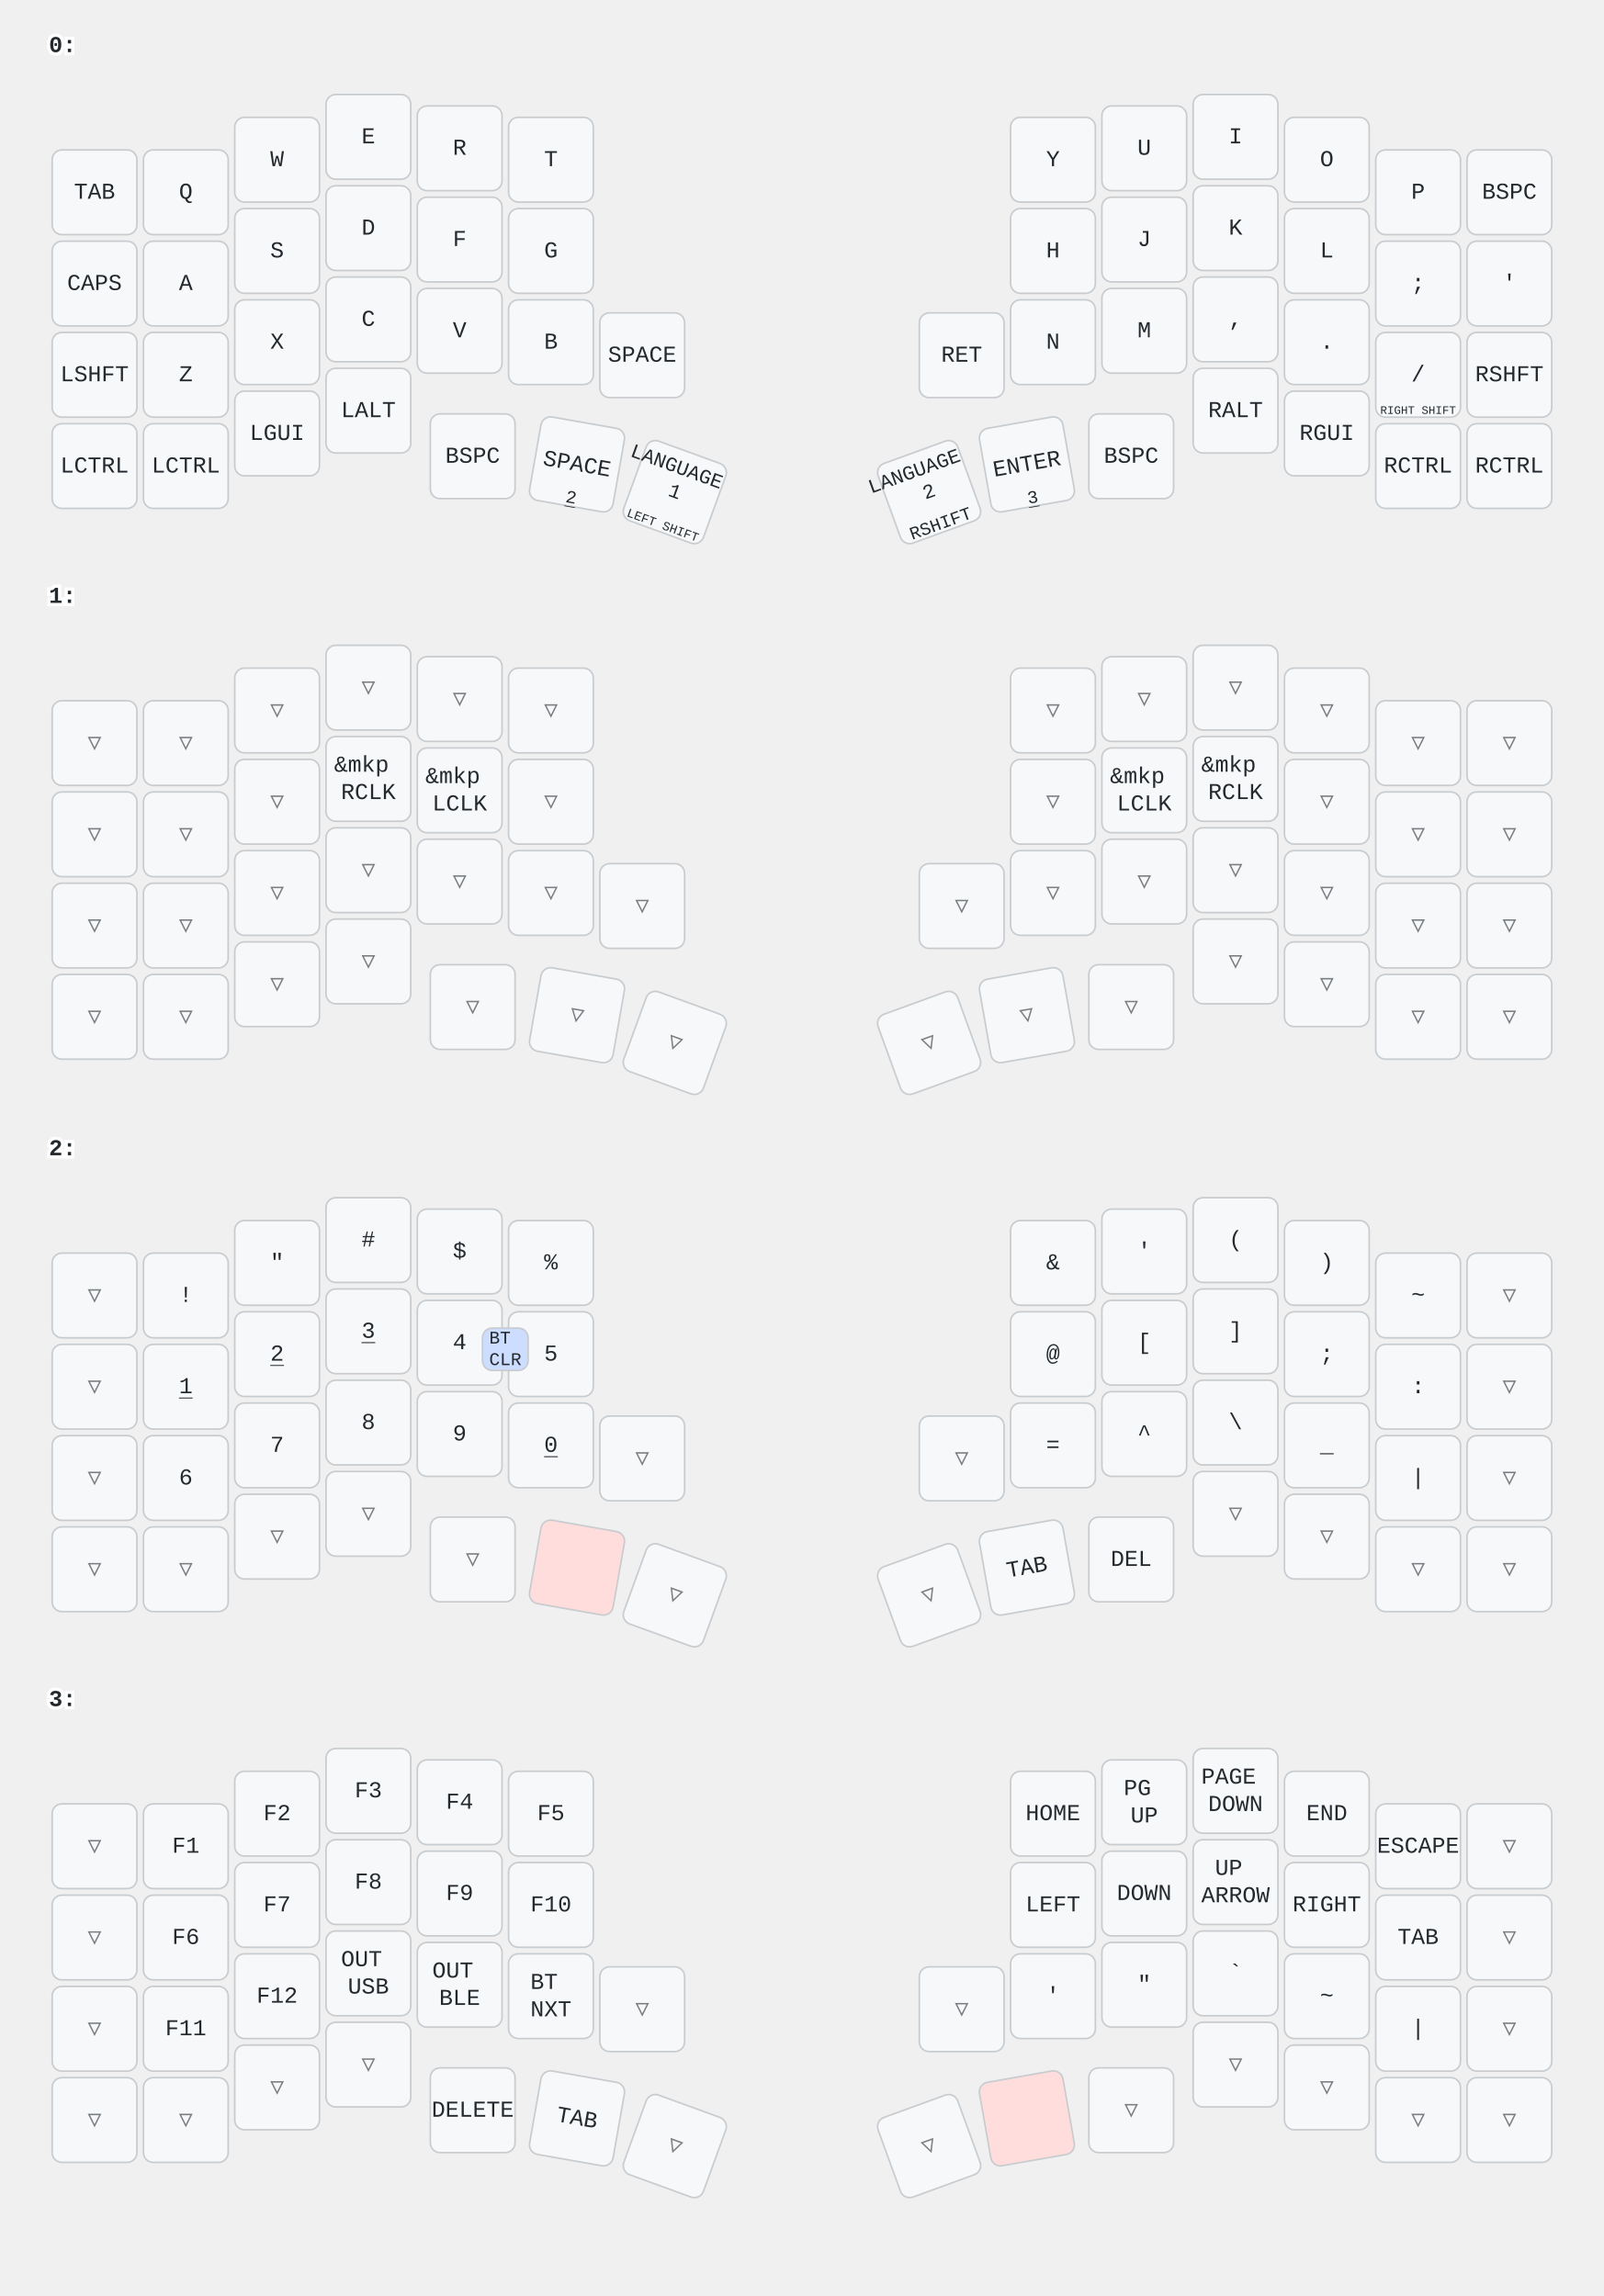
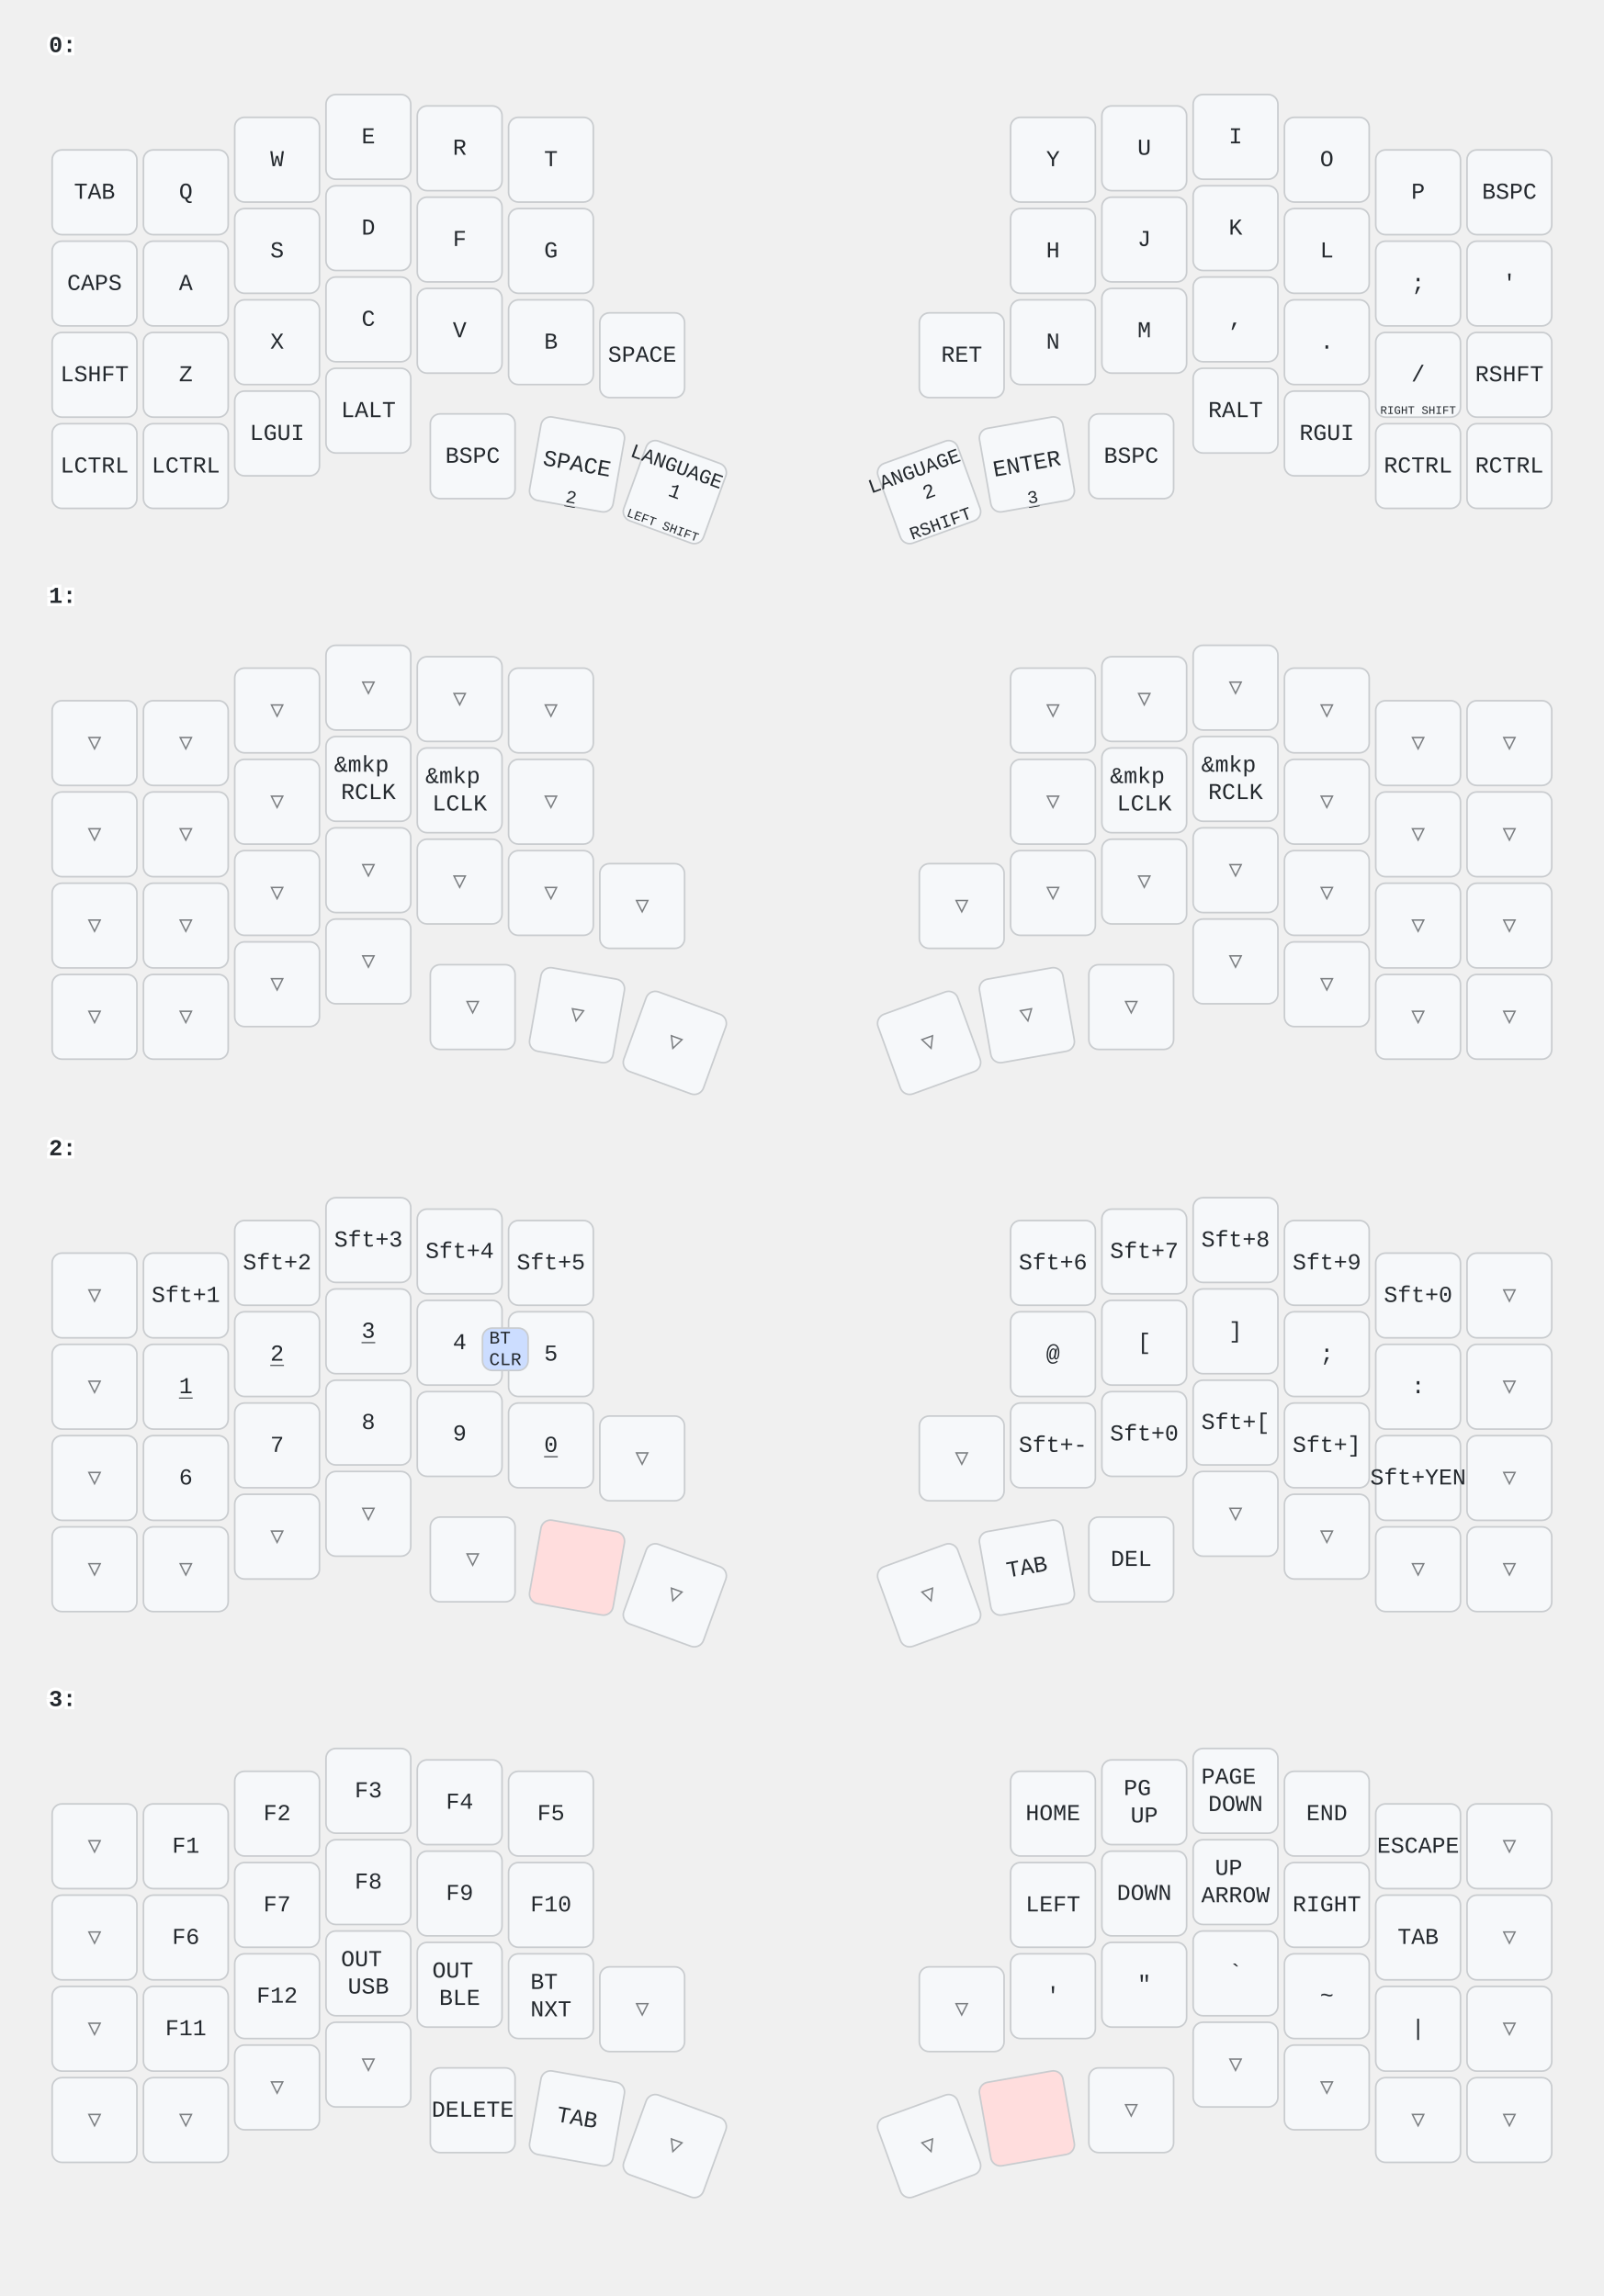
<svg xmlns="http://www.w3.org/2000/svg" width="984" height="1409" viewBox="0 0 984 1409" class="keymap">
  <style>/* inherit to force styles through use tags */
svg path {
    fill: inherit;
}

/* font and background color specifications */
svg.keymap {
    font-family: SFMono-Regular,Consolas,Liberation Mono,Menlo,monospace;
    font-size: 14px;
    font-kerning: normal;
    text-rendering: optimizeLegibility;
    fill: #24292e;
}

/* default key styling */
rect.key {
    fill: #f6f8fa;
}

rect.key, rect.combo {
    stroke: #c9cccf;
    stroke-width: 1;
}

/* default key side styling, only used is draw_key_sides is set */
rect.side {
    filter: brightness(90%);
}

/* color accent for combo boxes */
rect.combo, rect.combo-separate {
    fill: #cdf;
}

/* color accent for held keys */
rect.held, rect.combo.held {
    fill: #fdd;
}

/* color accent for ghost (optional) keys */
rect.ghost, rect.combo.ghost {
    stroke-dasharray: 4, 4;
    stroke-width: 2;
}

text {
    text-anchor: middle;
    dominant-baseline: middle;
}

/* styling for layer labels */
text.label {
    font-weight: bold;
    text-anchor: start;
    stroke: white;
    stroke-width: 4;
    paint-order: stroke;
}

/* styling for optional footer */
text.footer {
    text-anchor: end;
    dominant-baseline: auto;
    stroke: white;
    stroke-width: 4;
    paint-order: stroke;
}

/* styling for combo tap, and key non-tap label text */
text.combo, text.hold, text.shifted, text.left, text.right {
    font-size: 11px;
}

text.hold {
    text-anchor: middle;
    dominant-baseline: auto;
}

text.shifted {
    text-anchor: middle;
    dominant-baseline: hanging;
}

text.left {
    text-anchor: start;
}

text.right {
    text-anchor: end;
}

text.layer-activator {
    text-decoration: underline;
}

/* styling for hold/shifted label text in combo box */
text.combo.hold, text.combo.shifted, text.combo.left, text.combo.right {
    font-size: 8px;
}

/* lighter symbol for transparent keys */
text.trans {
    fill: #7b7e81;
}

/* styling for combo dendrons */
path.combo {
    stroke-width: 1;
    stroke: gray;
    fill: none;
}

/* Start Tabler Icons Cleanup */
/* cannot use height/width with glyphs */
.icon-tabler &gt; path {
    fill: inherit;
    stroke: inherit;
    stroke-width: 2;
}
/* hide tabler's default box */
.icon-tabler &gt; path[stroke="none"][fill="none"] {
    visibility: hidden;
}
/* End Tabler Icons Cleanup */
</style>
  <g transform="translate(30, 0)" class="layer-0">
    <text x="0" y="28" class="label" id="x_x">0:</text>
    <g transform="translate(0, 56)">
      <g transform="translate(28, 62)" class="key keypos-0">
        <rect rx="6" ry="6" x="-26" y="-26" width="52" height="52" class="key" />
        <text x="0" y="0" class="key tap">TAB</text>
      </g>
      <g transform="translate(84, 62)" class="key keypos-1">
        <rect rx="6" ry="6" x="-26" y="-26" width="52" height="52" class="key" />
        <text x="0" y="0" class="key tap">Q</text>
      </g>
      <g transform="translate(140, 42)" class="key keypos-2">
        <rect rx="6" ry="6" x="-26" y="-26" width="52" height="52" class="key" />
        <text x="0" y="0" class="key tap">W</text>
      </g>
      <g transform="translate(196, 28)" class="key keypos-3">
        <rect rx="6" ry="6" x="-26" y="-26" width="52" height="52" class="key" />
        <text x="0" y="0" class="key tap">E</text>
      </g>
      <g transform="translate(252, 35)" class="key keypos-4">
        <rect rx="6" ry="6" x="-26" y="-26" width="52" height="52" class="key" />
        <text x="0" y="0" class="key tap">R</text>
      </g>
      <g transform="translate(308, 42)" class="key keypos-5">
        <rect rx="6" ry="6" x="-26" y="-26" width="52" height="52" class="key" />
        <text x="0" y="0" class="key tap">T</text>
      </g>
      <g transform="translate(616, 42)" class="key keypos-6">
        <rect rx="6" ry="6" x="-26" y="-26" width="52" height="52" class="key" />
        <text x="0" y="0" class="key tap">Y</text>
      </g>
      <g transform="translate(672, 35)" class="key keypos-7">
        <rect rx="6" ry="6" x="-26" y="-26" width="52" height="52" class="key" />
        <text x="0" y="0" class="key tap">U</text>
      </g>
      <g transform="translate(728, 28)" class="key keypos-8">
        <rect rx="6" ry="6" x="-26" y="-26" width="52" height="52" class="key" />
        <text x="0" y="0" class="key tap">I</text>
      </g>
      <g transform="translate(784, 42)" class="key keypos-9">
        <rect rx="6" ry="6" x="-26" y="-26" width="52" height="52" class="key" />
        <text x="0" y="0" class="key tap">O</text>
      </g>
      <g transform="translate(840, 62)" class="key keypos-10">
        <rect rx="6" ry="6" x="-26" y="-26" width="52" height="52" class="key" />
        <text x="0" y="0" class="key tap">P</text>
      </g>
      <g transform="translate(896, 62)" class="key keypos-11">
        <rect rx="6" ry="6" x="-26" y="-26" width="52" height="52" class="key" />
        <text x="0" y="0" class="key tap">BSPC</text>
      </g>
      <g transform="translate(28, 118)" class="key keypos-12">
        <rect rx="6" ry="6" x="-26" y="-26" width="52" height="52" class="key" />
        <text x="0" y="0" class="key tap">CAPS</text>
      </g>
      <g transform="translate(84, 118)" class="key keypos-13">
        <rect rx="6" ry="6" x="-26" y="-26" width="52" height="52" class="key" />
        <text x="0" y="0" class="key tap">A</text>
      </g>
      <g transform="translate(140, 98)" class="key keypos-14">
        <rect rx="6" ry="6" x="-26" y="-26" width="52" height="52" class="key" />
        <text x="0" y="0" class="key tap">S</text>
      </g>
      <g transform="translate(196, 84)" class="key keypos-15">
        <rect rx="6" ry="6" x="-26" y="-26" width="52" height="52" class="key" />
        <text x="0" y="0" class="key tap">D</text>
      </g>
      <g transform="translate(252, 91)" class="key keypos-16">
        <rect rx="6" ry="6" x="-26" y="-26" width="52" height="52" class="key" />
        <text x="0" y="0" class="key tap">F</text>
      </g>
      <g transform="translate(308, 98)" class="key keypos-17">
        <rect rx="6" ry="6" x="-26" y="-26" width="52" height="52" class="key" />
        <text x="0" y="0" class="key tap">G</text>
      </g>
      <g transform="translate(616, 98)" class="key keypos-18">
        <rect rx="6" ry="6" x="-26" y="-26" width="52" height="52" class="key" />
        <text x="0" y="0" class="key tap">H</text>
      </g>
      <g transform="translate(672, 91)" class="key keypos-19">
        <rect rx="6" ry="6" x="-26" y="-26" width="52" height="52" class="key" />
        <text x="0" y="0" class="key tap">J</text>
      </g>
      <g transform="translate(728, 84)" class="key keypos-20">
        <rect rx="6" ry="6" x="-26" y="-26" width="52" height="52" class="key" />
        <text x="0" y="0" class="key tap">K</text>
      </g>
      <g transform="translate(784, 98)" class="key keypos-21">
        <rect rx="6" ry="6" x="-26" y="-26" width="52" height="52" class="key" />
        <text x="0" y="0" class="key tap">L</text>
      </g>
      <g transform="translate(840, 118)" class="key keypos-22">
        <rect rx="6" ry="6" x="-26" y="-26" width="52" height="52" class="key" />
        <text x="0" y="0" class="key tap">;</text>
      </g>
      <g transform="translate(896, 118)" class="key keypos-23">
        <rect rx="6" ry="6" x="-26" y="-26" width="52" height="52" class="key" />
        <text x="0" y="0" class="key tap">'</text>
      </g>
      <g transform="translate(28, 174)" class="key keypos-24">
        <rect rx="6" ry="6" x="-26" y="-26" width="52" height="52" class="key" />
        <text x="0" y="0" class="key tap">LSHFT</text>
      </g>
      <g transform="translate(84, 174)" class="key keypos-25">
        <rect rx="6" ry="6" x="-26" y="-26" width="52" height="52" class="key" />
        <text x="0" y="0" class="key tap">Z</text>
      </g>
      <g transform="translate(140, 154)" class="key keypos-26">
        <rect rx="6" ry="6" x="-26" y="-26" width="52" height="52" class="key" />
        <text x="0" y="0" class="key tap">X</text>
      </g>
      <g transform="translate(196, 140)" class="key keypos-27">
        <rect rx="6" ry="6" x="-26" y="-26" width="52" height="52" class="key" />
        <text x="0" y="0" class="key tap">C</text>
      </g>
      <g transform="translate(252, 147)" class="key keypos-28">
        <rect rx="6" ry="6" x="-26" y="-26" width="52" height="52" class="key" />
        <text x="0" y="0" class="key tap">V</text>
      </g>
      <g transform="translate(308, 154)" class="key keypos-29">
        <rect rx="6" ry="6" x="-26" y="-26" width="52" height="52" class="key" />
        <text x="0" y="0" class="key tap">B</text>
      </g>
      <g transform="translate(364, 162)" class="key keypos-30">
        <rect rx="6" ry="6" x="-26" y="-26" width="52" height="52" class="key" />
        <text x="0" y="0" class="key tap">SPACE</text>
      </g>
      <g transform="translate(560, 162)" class="key keypos-31">
        <rect rx="6" ry="6" x="-26" y="-26" width="52" height="52" class="key" />
        <text x="0" y="0" class="key tap">RET</text>
      </g>
      <g transform="translate(616, 154)" class="key keypos-32">
        <rect rx="6" ry="6" x="-26" y="-26" width="52" height="52" class="key" />
        <text x="0" y="0" class="key tap">N</text>
      </g>
      <g transform="translate(672, 147)" class="key keypos-33">
        <rect rx="6" ry="6" x="-26" y="-26" width="52" height="52" class="key" />
        <text x="0" y="0" class="key tap">M</text>
      </g>
      <g transform="translate(728, 140)" class="key keypos-34">
        <rect rx="6" ry="6" x="-26" y="-26" width="52" height="52" class="key" />
        <text x="0" y="0" class="key tap">,</text>
      </g>
      <g transform="translate(784, 154)" class="key keypos-35">
        <rect rx="6" ry="6" x="-26" y="-26" width="52" height="52" class="key" />
        <text x="0" y="0" class="key tap">.</text>
      </g>
      <g transform="translate(840, 174)" class="key keypos-36">
        <rect rx="6" ry="6" x="-26" y="-26" width="52" height="52" class="key" />
        <text x="0" y="0" class="key tap">/</text>
        <text x="0" y="24" class="key hold">
          <tspan style="font-size: 64%">RIGHT SHIFT</tspan>
        </text>
      </g>
      <g transform="translate(896, 174)" class="key keypos-37">
        <rect rx="6" ry="6" x="-26" y="-26" width="52" height="52" class="key" />
        <text x="0" y="0" class="key tap">RSHFT</text>
      </g>
      <g transform="translate(28, 230)" class="key keypos-38">
        <rect rx="6" ry="6" x="-26" y="-26" width="52" height="52" class="key" />
        <text x="0" y="0" class="key tap">LCTRL</text>
      </g>
      <g transform="translate(84, 230)" class="key keypos-39">
        <rect rx="6" ry="6" x="-26" y="-26" width="52" height="52" class="key" />
        <text x="0" y="0" class="key tap">LCTRL</text>
      </g>
      <g transform="translate(140, 210)" class="key keypos-40">
        <rect rx="6" ry="6" x="-26" y="-26" width="52" height="52" class="key" />
        <text x="0" y="0" class="key tap">LGUI</text>
      </g>
      <g transform="translate(196, 196)" class="key keypos-41">
        <rect rx="6" ry="6" x="-26" y="-26" width="52" height="52" class="key" />
        <text x="0" y="0" class="key tap">LALT</text>
      </g>
      <g transform="translate(260, 224)" class="key keypos-42">
        <rect rx="6" ry="6" x="-26" y="-26" width="52" height="52" class="key" />
        <text x="0" y="0" class="key tap">BSPC</text>
      </g>
      <g transform="translate(324, 229) rotate(10.0)" class="key keypos-43">
        <rect rx="6" ry="6" x="-26" y="-26" width="52" height="52" class="key" />
        <text x="0" y="0" class="key tap">SPACE</text>
        <a href="#x_x">
          <text x="0" y="24" class="key hold layer-activator">2</text>
        </a>
      </g>
      <g transform="translate(384, 246) rotate(20.0)" class="key keypos-44">
        <rect rx="6" ry="6" x="-26" y="-26" width="52" height="52" class="key" />
        <text x="0" y="0" class="key tap">
          <tspan x="0" dy="-1.2em" style="font-size: 88%">LANGUAGE</tspan>
          <tspan x="0" dy="1.2em" style="font-size: 88%">1</tspan>
        </text>
        <text x="0" y="24" class="key hold">
          <tspan style="font-size: 70%">LEFT SHIFT</tspan>
        </text>
      </g>
      <g transform="translate(540, 246) rotate(-20.0)" class="key keypos-45">
        <rect rx="6" ry="6" x="-26" y="-26" width="52" height="52" class="key" />
        <text x="0" y="0" class="key tap">
          <tspan x="0" dy="-1.2em" style="font-size: 88%">LANGUAGE</tspan>
          <tspan x="0" dy="1.2em" style="font-size: 88%">2</tspan>
        </text>
        <text x="0" y="24" class="key hold">RSHIFT</text>
      </g>
      <g transform="translate(600, 229) rotate(-10.0)" class="key keypos-46">
        <rect rx="6" ry="6" x="-26" y="-26" width="52" height="52" class="key" />
        <text x="0" y="0" class="key tap">ENTER</text>
        <a href="#x_x">
          <text x="0" y="24" class="key hold layer-activator">3</text>
        </a>
      </g>
      <g transform="translate(664, 224)" class="key keypos-47">
        <rect rx="6" ry="6" x="-26" y="-26" width="52" height="52" class="key" />
        <text x="0" y="0" class="key tap">BSPC</text>
      </g>
      <g transform="translate(728, 196)" class="key keypos-48">
        <rect rx="6" ry="6" x="-26" y="-26" width="52" height="52" class="key" />
        <text x="0" y="0" class="key tap">RALT</text>
      </g>
      <g transform="translate(784, 210)" class="key keypos-49">
        <rect rx="6" ry="6" x="-26" y="-26" width="52" height="52" class="key" />
        <text x="0" y="0" class="key tap">RGUI</text>
      </g>
      <g transform="translate(840, 230)" class="key keypos-50">
        <rect rx="6" ry="6" x="-26" y="-26" width="52" height="52" class="key" />
        <text x="0" y="0" class="key tap">RCTRL</text>
      </g>
      <g transform="translate(896, 230)" class="key keypos-51">
        <rect rx="6" ry="6" x="-26" y="-26" width="52" height="52" class="key" />
        <text x="0" y="0" class="key tap">RCTRL</text>
      </g>
    </g>
  </g>
  <g transform="translate(30, 338)" class="layer-1">
    <text x="0" y="28" class="label" id="x_x">1:</text>
    <g transform="translate(0, 56)">
      <g transform="translate(28, 62)" class="key trans keypos-0">
        <rect rx="6" ry="6" x="-26" y="-26" width="52" height="52" class="key trans" />
        <text x="0" y="0" class="key trans tap">▽</text>
      </g>
      <g transform="translate(84, 62)" class="key trans keypos-1">
        <rect rx="6" ry="6" x="-26" y="-26" width="52" height="52" class="key trans" />
        <text x="0" y="0" class="key trans tap">▽</text>
      </g>
      <g transform="translate(140, 42)" class="key trans keypos-2">
        <rect rx="6" ry="6" x="-26" y="-26" width="52" height="52" class="key trans" />
        <text x="0" y="0" class="key trans tap">▽</text>
      </g>
      <g transform="translate(196, 28)" class="key trans keypos-3">
        <rect rx="6" ry="6" x="-26" y="-26" width="52" height="52" class="key trans" />
        <text x="0" y="0" class="key trans tap">▽</text>
      </g>
      <g transform="translate(252, 35)" class="key trans keypos-4">
        <rect rx="6" ry="6" x="-26" y="-26" width="52" height="52" class="key trans" />
        <text x="0" y="0" class="key trans tap">▽</text>
      </g>
      <g transform="translate(308, 42)" class="key trans keypos-5">
        <rect rx="6" ry="6" x="-26" y="-26" width="52" height="52" class="key trans" />
        <text x="0" y="0" class="key trans tap">▽</text>
      </g>
      <g transform="translate(616, 42)" class="key trans keypos-6">
        <rect rx="6" ry="6" x="-26" y="-26" width="52" height="52" class="key trans" />
        <text x="0" y="0" class="key trans tap">▽</text>
      </g>
      <g transform="translate(672, 35)" class="key trans keypos-7">
        <rect rx="6" ry="6" x="-26" y="-26" width="52" height="52" class="key trans" />
        <text x="0" y="0" class="key trans tap">▽</text>
      </g>
      <g transform="translate(728, 28)" class="key trans keypos-8">
        <rect rx="6" ry="6" x="-26" y="-26" width="52" height="52" class="key trans" />
        <text x="0" y="0" class="key trans tap">▽</text>
      </g>
      <g transform="translate(784, 42)" class="key trans keypos-9">
        <rect rx="6" ry="6" x="-26" y="-26" width="52" height="52" class="key trans" />
        <text x="0" y="0" class="key trans tap">▽</text>
      </g>
      <g transform="translate(840, 62)" class="key trans keypos-10">
        <rect rx="6" ry="6" x="-26" y="-26" width="52" height="52" class="key trans" />
        <text x="0" y="0" class="key trans tap">▽</text>
      </g>
      <g transform="translate(896, 62)" class="key trans keypos-11">
        <rect rx="6" ry="6" x="-26" y="-26" width="52" height="52" class="key trans" />
        <text x="0" y="0" class="key trans tap">▽</text>
      </g>
      <g transform="translate(28, 118)" class="key trans keypos-12">
        <rect rx="6" ry="6" x="-26" y="-26" width="52" height="52" class="key trans" />
        <text x="0" y="0" class="key trans tap">▽</text>
      </g>
      <g transform="translate(84, 118)" class="key trans keypos-13">
        <rect rx="6" ry="6" x="-26" y="-26" width="52" height="52" class="key trans" />
        <text x="0" y="0" class="key trans tap">▽</text>
      </g>
      <g transform="translate(140, 98)" class="key trans keypos-14">
        <rect rx="6" ry="6" x="-26" y="-26" width="52" height="52" class="key trans" />
        <text x="0" y="0" class="key trans tap">▽</text>
      </g>
      <g transform="translate(196, 84)" class="key keypos-15">
        <rect rx="6" ry="6" x="-26" y="-26" width="52" height="52" class="key" />
        <text x="0" y="0" class="key tap">
          <tspan x="0" dy="-0.6em">&amp;mkp</tspan>
          <tspan x="0" dy="1.2em">RCLK</tspan>
        </text>
      </g>
      <g transform="translate(252, 91)" class="key keypos-16">
        <rect rx="6" ry="6" x="-26" y="-26" width="52" height="52" class="key" />
        <text x="0" y="0" class="key tap">
          <tspan x="0" dy="-0.6em">&amp;mkp</tspan>
          <tspan x="0" dy="1.2em">LCLK</tspan>
        </text>
      </g>
      <g transform="translate(308, 98)" class="key trans keypos-17">
        <rect rx="6" ry="6" x="-26" y="-26" width="52" height="52" class="key trans" />
        <text x="0" y="0" class="key trans tap">▽</text>
      </g>
      <g transform="translate(616, 98)" class="key trans keypos-18">
        <rect rx="6" ry="6" x="-26" y="-26" width="52" height="52" class="key trans" />
        <text x="0" y="0" class="key trans tap">▽</text>
      </g>
      <g transform="translate(672, 91)" class="key keypos-19">
        <rect rx="6" ry="6" x="-26" y="-26" width="52" height="52" class="key" />
        <text x="0" y="0" class="key tap">
          <tspan x="0" dy="-0.6em">&amp;mkp</tspan>
          <tspan x="0" dy="1.2em">LCLK</tspan>
        </text>
      </g>
      <g transform="translate(728, 84)" class="key keypos-20">
        <rect rx="6" ry="6" x="-26" y="-26" width="52" height="52" class="key" />
        <text x="0" y="0" class="key tap">
          <tspan x="0" dy="-0.6em">&amp;mkp</tspan>
          <tspan x="0" dy="1.2em">RCLK</tspan>
        </text>
      </g>
      <g transform="translate(784, 98)" class="key trans keypos-21">
        <rect rx="6" ry="6" x="-26" y="-26" width="52" height="52" class="key trans" />
        <text x="0" y="0" class="key trans tap">▽</text>
      </g>
      <g transform="translate(840, 118)" class="key trans keypos-22">
        <rect rx="6" ry="6" x="-26" y="-26" width="52" height="52" class="key trans" />
        <text x="0" y="0" class="key trans tap">▽</text>
      </g>
      <g transform="translate(896, 118)" class="key trans keypos-23">
        <rect rx="6" ry="6" x="-26" y="-26" width="52" height="52" class="key trans" />
        <text x="0" y="0" class="key trans tap">▽</text>
      </g>
      <g transform="translate(28, 174)" class="key trans keypos-24">
        <rect rx="6" ry="6" x="-26" y="-26" width="52" height="52" class="key trans" />
        <text x="0" y="0" class="key trans tap">▽</text>
      </g>
      <g transform="translate(84, 174)" class="key trans keypos-25">
        <rect rx="6" ry="6" x="-26" y="-26" width="52" height="52" class="key trans" />
        <text x="0" y="0" class="key trans tap">▽</text>
      </g>
      <g transform="translate(140, 154)" class="key trans keypos-26">
        <rect rx="6" ry="6" x="-26" y="-26" width="52" height="52" class="key trans" />
        <text x="0" y="0" class="key trans tap">▽</text>
      </g>
      <g transform="translate(196, 140)" class="key trans keypos-27">
        <rect rx="6" ry="6" x="-26" y="-26" width="52" height="52" class="key trans" />
        <text x="0" y="0" class="key trans tap">▽</text>
      </g>
      <g transform="translate(252, 147)" class="key trans keypos-28">
        <rect rx="6" ry="6" x="-26" y="-26" width="52" height="52" class="key trans" />
        <text x="0" y="0" class="key trans tap">▽</text>
      </g>
      <g transform="translate(308, 154)" class="key trans keypos-29">
        <rect rx="6" ry="6" x="-26" y="-26" width="52" height="52" class="key trans" />
        <text x="0" y="0" class="key trans tap">▽</text>
      </g>
      <g transform="translate(364, 162)" class="key trans keypos-30">
        <rect rx="6" ry="6" x="-26" y="-26" width="52" height="52" class="key trans" />
        <text x="0" y="0" class="key trans tap">▽</text>
      </g>
      <g transform="translate(560, 162)" class="key trans keypos-31">
        <rect rx="6" ry="6" x="-26" y="-26" width="52" height="52" class="key trans" />
        <text x="0" y="0" class="key trans tap">▽</text>
      </g>
      <g transform="translate(616, 154)" class="key trans keypos-32">
        <rect rx="6" ry="6" x="-26" y="-26" width="52" height="52" class="key trans" />
        <text x="0" y="0" class="key trans tap">▽</text>
      </g>
      <g transform="translate(672, 147)" class="key trans keypos-33">
        <rect rx="6" ry="6" x="-26" y="-26" width="52" height="52" class="key trans" />
        <text x="0" y="0" class="key trans tap">▽</text>
      </g>
      <g transform="translate(728, 140)" class="key trans keypos-34">
        <rect rx="6" ry="6" x="-26" y="-26" width="52" height="52" class="key trans" />
        <text x="0" y="0" class="key trans tap">▽</text>
      </g>
      <g transform="translate(784, 154)" class="key trans keypos-35">
        <rect rx="6" ry="6" x="-26" y="-26" width="52" height="52" class="key trans" />
        <text x="0" y="0" class="key trans tap">▽</text>
      </g>
      <g transform="translate(840, 174)" class="key trans keypos-36">
        <rect rx="6" ry="6" x="-26" y="-26" width="52" height="52" class="key trans" />
        <text x="0" y="0" class="key trans tap">▽</text>
      </g>
      <g transform="translate(896, 174)" class="key trans keypos-37">
        <rect rx="6" ry="6" x="-26" y="-26" width="52" height="52" class="key trans" />
        <text x="0" y="0" class="key trans tap">▽</text>
      </g>
      <g transform="translate(28, 230)" class="key trans keypos-38">
        <rect rx="6" ry="6" x="-26" y="-26" width="52" height="52" class="key trans" />
        <text x="0" y="0" class="key trans tap">▽</text>
      </g>
      <g transform="translate(84, 230)" class="key trans keypos-39">
        <rect rx="6" ry="6" x="-26" y="-26" width="52" height="52" class="key trans" />
        <text x="0" y="0" class="key trans tap">▽</text>
      </g>
      <g transform="translate(140, 210)" class="key trans keypos-40">
        <rect rx="6" ry="6" x="-26" y="-26" width="52" height="52" class="key trans" />
        <text x="0" y="0" class="key trans tap">▽</text>
      </g>
      <g transform="translate(196, 196)" class="key trans keypos-41">
        <rect rx="6" ry="6" x="-26" y="-26" width="52" height="52" class="key trans" />
        <text x="0" y="0" class="key trans tap">▽</text>
      </g>
      <g transform="translate(260, 224)" class="key trans keypos-42">
        <rect rx="6" ry="6" x="-26" y="-26" width="52" height="52" class="key trans" />
        <text x="0" y="0" class="key trans tap">▽</text>
      </g>
      <g transform="translate(324, 229) rotate(10.0)" class="key trans keypos-43">
        <rect rx="6" ry="6" x="-26" y="-26" width="52" height="52" class="key trans" />
        <text x="0" y="0" class="key trans tap">▽</text>
      </g>
      <g transform="translate(384, 246) rotate(20.0)" class="key trans keypos-44">
        <rect rx="6" ry="6" x="-26" y="-26" width="52" height="52" class="key trans" />
        <text x="0" y="0" class="key trans tap">▽</text>
      </g>
      <g transform="translate(540, 246) rotate(-20.0)" class="key trans keypos-45">
        <rect rx="6" ry="6" x="-26" y="-26" width="52" height="52" class="key trans" />
        <text x="0" y="0" class="key trans tap">▽</text>
      </g>
      <g transform="translate(600, 229) rotate(-10.0)" class="key trans keypos-46">
        <rect rx="6" ry="6" x="-26" y="-26" width="52" height="52" class="key trans" />
        <text x="0" y="0" class="key trans tap">▽</text>
      </g>
      <g transform="translate(664, 224)" class="key trans keypos-47">
        <rect rx="6" ry="6" x="-26" y="-26" width="52" height="52" class="key trans" />
        <text x="0" y="0" class="key trans tap">▽</text>
      </g>
      <g transform="translate(728, 196)" class="key trans keypos-48">
        <rect rx="6" ry="6" x="-26" y="-26" width="52" height="52" class="key trans" />
        <text x="0" y="0" class="key trans tap">▽</text>
      </g>
      <g transform="translate(784, 210)" class="key trans keypos-49">
        <rect rx="6" ry="6" x="-26" y="-26" width="52" height="52" class="key trans" />
        <text x="0" y="0" class="key trans tap">▽</text>
      </g>
      <g transform="translate(840, 230)" class="key trans keypos-50">
        <rect rx="6" ry="6" x="-26" y="-26" width="52" height="52" class="key trans" />
        <text x="0" y="0" class="key trans tap">▽</text>
      </g>
      <g transform="translate(896, 230)" class="key trans keypos-51">
        <rect rx="6" ry="6" x="-26" y="-26" width="52" height="52" class="key trans" />
        <text x="0" y="0" class="key trans tap">▽</text>
      </g>
    </g>
  </g>
  <g transform="translate(30, 677)" class="layer-2">
    <text x="0" y="28" class="label" id="x_x">2:</text>
    <g transform="translate(0, 56)">
      <g transform="translate(28, 62)" class="key trans keypos-0">
        <rect rx="6" ry="6" x="-26" y="-26" width="52" height="52" class="key trans" />
        <text x="0" y="0" class="key trans tap">▽</text>
      </g>
      <g transform="translate(84, 62)" class="key keypos-1">
        <rect rx="6" ry="6" x="-26" y="-26" width="52" height="52" class="key" />
-         <text x="0" y="0" class="key tap">!</text>
+         <text x="0" y="0" class="key tap">Sft+1</text>
      </g>
      <g transform="translate(140, 42)" class="key keypos-2">
        <rect rx="6" ry="6" x="-26" y="-26" width="52" height="52" class="key" />
-         <text x="0" y="0" class="key tap">"</text>
+         <text x="0" y="0" class="key tap">Sft+2</text>
      </g>
      <g transform="translate(196, 28)" class="key keypos-3">
        <rect rx="6" ry="6" x="-26" y="-26" width="52" height="52" class="key" />
-         <text x="0" y="0" class="key tap">#</text>
+         <text x="0" y="0" class="key tap">Sft+3</text>
      </g>
      <g transform="translate(252, 35)" class="key keypos-4">
        <rect rx="6" ry="6" x="-26" y="-26" width="52" height="52" class="key" />
-         <text x="0" y="0" class="key tap">$</text>
+         <text x="0" y="0" class="key tap">Sft+4</text>
      </g>
      <g transform="translate(308, 42)" class="key keypos-5">
        <rect rx="6" ry="6" x="-26" y="-26" width="52" height="52" class="key" />
-         <text x="0" y="0" class="key tap">%</text>
+         <text x="0" y="0" class="key tap">Sft+5</text>
      </g>
      <g transform="translate(616, 42)" class="key keypos-6">
        <rect rx="6" ry="6" x="-26" y="-26" width="52" height="52" class="key" />
-         <text x="0" y="0" class="key tap">&amp;</text>
+         <text x="0" y="0" class="key tap">Sft+6</text>
      </g>
      <g transform="translate(672, 35)" class="key keypos-7">
        <rect rx="6" ry="6" x="-26" y="-26" width="52" height="52" class="key" />
-         <text x="0" y="0" class="key tap">'</text>
+         <text x="0" y="0" class="key tap">Sft+7</text>
      </g>
      <g transform="translate(728, 28)" class="key keypos-8">
        <rect rx="6" ry="6" x="-26" y="-26" width="52" height="52" class="key" />
-         <text x="0" y="0" class="key tap">(</text>
+         <text x="0" y="0" class="key tap">Sft+8</text>
      </g>
      <g transform="translate(784, 42)" class="key keypos-9">
        <rect rx="6" ry="6" x="-26" y="-26" width="52" height="52" class="key" />
-         <text x="0" y="0" class="key tap">)</text>
+         <text x="0" y="0" class="key tap">Sft+9</text>
      </g>
      <g transform="translate(840, 62)" class="key keypos-10">
        <rect rx="6" ry="6" x="-26" y="-26" width="52" height="52" class="key" />
-         <text x="0" y="0" class="key tap">~</text>
+         <text x="0" y="0" class="key tap">Sft+0</text>
      </g>
      <g transform="translate(896, 62)" class="key trans keypos-11">
        <rect rx="6" ry="6" x="-26" y="-26" width="52" height="52" class="key trans" />
        <text x="0" y="0" class="key trans tap">▽</text>
      </g>
      <g transform="translate(28, 118)" class="key trans keypos-12">
        <rect rx="6" ry="6" x="-26" y="-26" width="52" height="52" class="key trans" />
        <text x="0" y="0" class="key trans tap">▽</text>
      </g>
      <g transform="translate(84, 118)" class="key keypos-13">
        <rect rx="6" ry="6" x="-26" y="-26" width="52" height="52" class="key" />
        <a href="#x_x">
          <text x="0" y="0" class="key tap layer-activator">1</text>
        </a>
      </g>
      <g transform="translate(140, 98)" class="key keypos-14">
        <rect rx="6" ry="6" x="-26" y="-26" width="52" height="52" class="key" />
        <a href="#x_x">
          <text x="0" y="0" class="key tap layer-activator">2</text>
        </a>
      </g>
      <g transform="translate(196, 84)" class="key keypos-15">
        <rect rx="6" ry="6" x="-26" y="-26" width="52" height="52" class="key" />
        <a href="#x_x">
          <text x="0" y="0" class="key tap layer-activator">3</text>
        </a>
      </g>
      <g transform="translate(252, 91)" class="key keypos-16">
        <rect rx="6" ry="6" x="-26" y="-26" width="52" height="52" class="key" />
        <text x="0" y="0" class="key tap">4</text>
      </g>
      <g transform="translate(308, 98)" class="key keypos-17">
        <rect rx="6" ry="6" x="-26" y="-26" width="52" height="52" class="key" />
        <text x="0" y="0" class="key tap">5</text>
      </g>
      <g transform="translate(616, 98)" class="key keypos-18">
        <rect rx="6" ry="6" x="-26" y="-26" width="52" height="52" class="key" />
        <text x="0" y="0" class="key tap">@</text>
      </g>
      <g transform="translate(672, 91)" class="key keypos-19">
        <rect rx="6" ry="6" x="-26" y="-26" width="52" height="52" class="key" />
        <text x="0" y="0" class="key tap">[</text>
      </g>
      <g transform="translate(728, 84)" class="key keypos-20">
        <rect rx="6" ry="6" x="-26" y="-26" width="52" height="52" class="key" />
        <text x="0" y="0" class="key tap">]</text>
      </g>
      <g transform="translate(784, 98)" class="key keypos-21">
        <rect rx="6" ry="6" x="-26" y="-26" width="52" height="52" class="key" />
        <text x="0" y="0" class="key tap">;</text>
      </g>
      <g transform="translate(840, 118)" class="key keypos-22">
        <rect rx="6" ry="6" x="-26" y="-26" width="52" height="52" class="key" />
        <text x="0" y="0" class="key tap">:</text>
      </g>
      <g transform="translate(896, 118)" class="key trans keypos-23">
        <rect rx="6" ry="6" x="-26" y="-26" width="52" height="52" class="key trans" />
        <text x="0" y="0" class="key trans tap">▽</text>
      </g>
      <g transform="translate(28, 174)" class="key trans keypos-24">
        <rect rx="6" ry="6" x="-26" y="-26" width="52" height="52" class="key trans" />
        <text x="0" y="0" class="key trans tap">▽</text>
      </g>
      <g transform="translate(84, 174)" class="key keypos-25">
        <rect rx="6" ry="6" x="-26" y="-26" width="52" height="52" class="key" />
        <text x="0" y="0" class="key tap">6</text>
      </g>
      <g transform="translate(140, 154)" class="key keypos-26">
        <rect rx="6" ry="6" x="-26" y="-26" width="52" height="52" class="key" />
        <text x="0" y="0" class="key tap">7</text>
      </g>
      <g transform="translate(196, 140)" class="key keypos-27">
        <rect rx="6" ry="6" x="-26" y="-26" width="52" height="52" class="key" />
        <text x="0" y="0" class="key tap">8</text>
      </g>
      <g transform="translate(252, 147)" class="key keypos-28">
        <rect rx="6" ry="6" x="-26" y="-26" width="52" height="52" class="key" />
        <text x="0" y="0" class="key tap">9</text>
      </g>
      <g transform="translate(308, 154)" class="key keypos-29">
        <rect rx="6" ry="6" x="-26" y="-26" width="52" height="52" class="key" />
        <a href="#x_x">
          <text x="0" y="0" class="key tap layer-activator">0</text>
        </a>
      </g>
      <g transform="translate(364, 162)" class="key trans keypos-30">
        <rect rx="6" ry="6" x="-26" y="-26" width="52" height="52" class="key trans" />
        <text x="0" y="0" class="key trans tap">▽</text>
      </g>
      <g transform="translate(560, 162)" class="key trans keypos-31">
        <rect rx="6" ry="6" x="-26" y="-26" width="52" height="52" class="key trans" />
        <text x="0" y="0" class="key trans tap">▽</text>
      </g>
      <g transform="translate(616, 154)" class="key keypos-32">
        <rect rx="6" ry="6" x="-26" y="-26" width="52" height="52" class="key" />
-         <text x="0" y="0" class="key tap">=</text>
+         <text x="0" y="0" class="key tap">Sft+-</text>
      </g>
      <g transform="translate(672, 147)" class="key keypos-33">
        <rect rx="6" ry="6" x="-26" y="-26" width="52" height="52" class="key" />
-         <text x="0" y="0" class="key tap">^</text>
+         <text x="0" y="0" class="key tap">Sft+0</text>
      </g>
      <g transform="translate(728, 140)" class="key keypos-34">
        <rect rx="6" ry="6" x="-26" y="-26" width="52" height="52" class="key" />
-         <text x="0" y="0" class="key tap">\</text>
+         <text x="0" y="0" class="key tap">Sft+[</text>
      </g>
      <g transform="translate(784, 154)" class="key keypos-35">
        <rect rx="6" ry="6" x="-26" y="-26" width="52" height="52" class="key" />
-         <text x="0" y="0" class="key tap">_</text>
+         <text x="0" y="0" class="key tap">Sft+]</text>
      </g>
      <g transform="translate(840, 174)" class="key keypos-36">
        <rect rx="6" ry="6" x="-26" y="-26" width="52" height="52" class="key" />
-         <text x="0" y="0" class="key tap">|</text>
+         <text x="0" y="0" class="key tap">Sft+YEN</text>
      </g>
      <g transform="translate(896, 174)" class="key trans keypos-37">
        <rect rx="6" ry="6" x="-26" y="-26" width="52" height="52" class="key trans" />
        <text x="0" y="0" class="key trans tap">▽</text>
      </g>
      <g transform="translate(28, 230)" class="key trans keypos-38">
        <rect rx="6" ry="6" x="-26" y="-26" width="52" height="52" class="key trans" />
        <text x="0" y="0" class="key trans tap">▽</text>
      </g>
      <g transform="translate(84, 230)" class="key trans keypos-39">
        <rect rx="6" ry="6" x="-26" y="-26" width="52" height="52" class="key trans" />
        <text x="0" y="0" class="key trans tap">▽</text>
      </g>
      <g transform="translate(140, 210)" class="key trans keypos-40">
        <rect rx="6" ry="6" x="-26" y="-26" width="52" height="52" class="key trans" />
        <text x="0" y="0" class="key trans tap">▽</text>
      </g>
      <g transform="translate(196, 196)" class="key trans keypos-41">
        <rect rx="6" ry="6" x="-26" y="-26" width="52" height="52" class="key trans" />
        <text x="0" y="0" class="key trans tap">▽</text>
      </g>
      <g transform="translate(260, 224)" class="key trans keypos-42">
        <rect rx="6" ry="6" x="-26" y="-26" width="52" height="52" class="key trans" />
        <text x="0" y="0" class="key trans tap">▽</text>
      </g>
      <g transform="translate(324, 229) rotate(10.0)" class="key held keypos-43">
        <rect rx="6" ry="6" x="-26" y="-26" width="52" height="52" class="key held" />
      </g>
      <g transform="translate(384, 246) rotate(20.0)" class="key trans keypos-44">
        <rect rx="6" ry="6" x="-26" y="-26" width="52" height="52" class="key trans" />
        <text x="0" y="0" class="key trans tap">▽</text>
      </g>
      <g transform="translate(540, 246) rotate(-20.0)" class="key trans keypos-45">
        <rect rx="6" ry="6" x="-26" y="-26" width="52" height="52" class="key trans" />
        <text x="0" y="0" class="key trans tap">▽</text>
      </g>
      <g transform="translate(600, 229) rotate(-10.0)" class="key keypos-46">
        <rect rx="6" ry="6" x="-26" y="-26" width="52" height="52" class="key" />
        <text x="0" y="0" class="key tap">TAB</text>
      </g>
      <g transform="translate(664, 224)" class="key keypos-47">
        <rect rx="6" ry="6" x="-26" y="-26" width="52" height="52" class="key" />
        <text x="0" y="0" class="key tap">DEL</text>
      </g>
      <g transform="translate(728, 196)" class="key trans keypos-48">
        <rect rx="6" ry="6" x="-26" y="-26" width="52" height="52" class="key trans" />
        <text x="0" y="0" class="key trans tap">▽</text>
      </g>
      <g transform="translate(784, 210)" class="key trans keypos-49">
        <rect rx="6" ry="6" x="-26" y="-26" width="52" height="52" class="key trans" />
        <text x="0" y="0" class="key trans tap">▽</text>
      </g>
      <g transform="translate(840, 230)" class="key trans keypos-50">
        <rect rx="6" ry="6" x="-26" y="-26" width="52" height="52" class="key trans" />
        <text x="0" y="0" class="key trans tap">▽</text>
      </g>
      <g transform="translate(896, 230)" class="key trans keypos-51">
        <rect rx="6" ry="6" x="-26" y="-26" width="52" height="52" class="key trans" />
        <text x="0" y="0" class="key trans tap">▽</text>
      </g>
      <g class="combo combopos-0">
        <rect rx="6" ry="6" x="266" y="82" width="28" height="26" class="combo" />
        <text x="280" y="95" class="combo tap">
          <tspan x="280" dy="-0.6em">BT</tspan>
          <tspan x="280" dy="1.2em">CLR</tspan>
        </text>
      </g>
    </g>
  </g>
  <g transform="translate(30, 1015)" class="layer-3">
    <text x="0" y="28" class="label" id="x_x">3:</text>
    <g transform="translate(0, 56)">
      <g transform="translate(28, 62)" class="key trans keypos-0">
        <rect rx="6" ry="6" x="-26" y="-26" width="52" height="52" class="key trans" />
        <text x="0" y="0" class="key trans tap">▽</text>
      </g>
      <g transform="translate(84, 62)" class="key keypos-1">
        <rect rx="6" ry="6" x="-26" y="-26" width="52" height="52" class="key" />
        <text x="0" y="0" class="key tap">F1</text>
      </g>
      <g transform="translate(140, 42)" class="key keypos-2">
        <rect rx="6" ry="6" x="-26" y="-26" width="52" height="52" class="key" />
        <text x="0" y="0" class="key tap">F2</text>
      </g>
      <g transform="translate(196, 28)" class="key keypos-3">
        <rect rx="6" ry="6" x="-26" y="-26" width="52" height="52" class="key" />
        <text x="0" y="0" class="key tap">F3</text>
      </g>
      <g transform="translate(252, 35)" class="key keypos-4">
        <rect rx="6" ry="6" x="-26" y="-26" width="52" height="52" class="key" />
        <text x="0" y="0" class="key tap">F4</text>
      </g>
      <g transform="translate(308, 42)" class="key keypos-5">
        <rect rx="6" ry="6" x="-26" y="-26" width="52" height="52" class="key" />
        <text x="0" y="0" class="key tap">F5</text>
      </g>
      <g transform="translate(616, 42)" class="key keypos-6">
        <rect rx="6" ry="6" x="-26" y="-26" width="52" height="52" class="key" />
        <text x="0" y="0" class="key tap">HOME</text>
      </g>
      <g transform="translate(672, 35)" class="key keypos-7">
        <rect rx="6" ry="6" x="-26" y="-26" width="52" height="52" class="key" />
        <text x="0" y="0" class="key tap">
          <tspan x="0" dy="-0.6em">PG</tspan>
          <tspan x="0" dy="1.2em">UP</tspan>
        </text>
      </g>
      <g transform="translate(728, 28)" class="key keypos-8">
        <rect rx="6" ry="6" x="-26" y="-26" width="52" height="52" class="key" />
        <text x="0" y="0" class="key tap">
          <tspan x="0" dy="-0.6em">PAGE</tspan>
          <tspan x="0" dy="1.2em">DOWN</tspan>
        </text>
      </g>
      <g transform="translate(784, 42)" class="key keypos-9">
        <rect rx="6" ry="6" x="-26" y="-26" width="52" height="52" class="key" />
        <text x="0" y="0" class="key tap">END</text>
      </g>
      <g transform="translate(840, 62)" class="key keypos-10">
        <rect rx="6" ry="6" x="-26" y="-26" width="52" height="52" class="key" />
        <text x="0" y="0" class="key tap">ESCAPE</text>
      </g>
      <g transform="translate(896, 62)" class="key trans keypos-11">
        <rect rx="6" ry="6" x="-26" y="-26" width="52" height="52" class="key trans" />
        <text x="0" y="0" class="key trans tap">▽</text>
      </g>
      <g transform="translate(28, 118)" class="key trans keypos-12">
        <rect rx="6" ry="6" x="-26" y="-26" width="52" height="52" class="key trans" />
        <text x="0" y="0" class="key trans tap">▽</text>
      </g>
      <g transform="translate(84, 118)" class="key keypos-13">
        <rect rx="6" ry="6" x="-26" y="-26" width="52" height="52" class="key" />
        <text x="0" y="0" class="key tap">F6</text>
      </g>
      <g transform="translate(140, 98)" class="key keypos-14">
        <rect rx="6" ry="6" x="-26" y="-26" width="52" height="52" class="key" />
        <text x="0" y="0" class="key tap">F7</text>
      </g>
      <g transform="translate(196, 84)" class="key keypos-15">
        <rect rx="6" ry="6" x="-26" y="-26" width="52" height="52" class="key" />
        <text x="0" y="0" class="key tap">F8</text>
      </g>
      <g transform="translate(252, 91)" class="key keypos-16">
        <rect rx="6" ry="6" x="-26" y="-26" width="52" height="52" class="key" />
        <text x="0" y="0" class="key tap">F9</text>
      </g>
      <g transform="translate(308, 98)" class="key keypos-17">
        <rect rx="6" ry="6" x="-26" y="-26" width="52" height="52" class="key" />
        <text x="0" y="0" class="key tap">F10</text>
      </g>
      <g transform="translate(616, 98)" class="key keypos-18">
        <rect rx="6" ry="6" x="-26" y="-26" width="52" height="52" class="key" />
        <text x="0" y="0" class="key tap">LEFT</text>
      </g>
      <g transform="translate(672, 91)" class="key keypos-19">
        <rect rx="6" ry="6" x="-26" y="-26" width="52" height="52" class="key" />
        <text x="0" y="0" class="key tap">DOWN</text>
      </g>
      <g transform="translate(728, 84)" class="key keypos-20">
        <rect rx="6" ry="6" x="-26" y="-26" width="52" height="52" class="key" />
        <text x="0" y="0" class="key tap">
          <tspan x="0" dy="-0.6em">UP</tspan>
          <tspan x="0" dy="1.2em">ARROW</tspan>
        </text>
      </g>
      <g transform="translate(784, 98)" class="key keypos-21">
        <rect rx="6" ry="6" x="-26" y="-26" width="52" height="52" class="key" />
        <text x="0" y="0" class="key tap">RIGHT</text>
      </g>
      <g transform="translate(840, 118)" class="key keypos-22">
        <rect rx="6" ry="6" x="-26" y="-26" width="52" height="52" class="key" />
        <text x="0" y="0" class="key tap">TAB</text>
      </g>
      <g transform="translate(896, 118)" class="key trans keypos-23">
        <rect rx="6" ry="6" x="-26" y="-26" width="52" height="52" class="key trans" />
        <text x="0" y="0" class="key trans tap">▽</text>
      </g>
      <g transform="translate(28, 174)" class="key trans keypos-24">
        <rect rx="6" ry="6" x="-26" y="-26" width="52" height="52" class="key trans" />
        <text x="0" y="0" class="key trans tap">▽</text>
      </g>
      <g transform="translate(84, 174)" class="key keypos-25">
        <rect rx="6" ry="6" x="-26" y="-26" width="52" height="52" class="key" />
        <text x="0" y="0" class="key tap">F11</text>
      </g>
      <g transform="translate(140, 154)" class="key keypos-26">
        <rect rx="6" ry="6" x="-26" y="-26" width="52" height="52" class="key" />
        <text x="0" y="0" class="key tap">F12</text>
      </g>
      <g transform="translate(196, 140)" class="key keypos-27">
        <rect rx="6" ry="6" x="-26" y="-26" width="52" height="52" class="key" />
        <text x="0" y="0" class="key tap">
          <tspan x="0" dy="-0.6em">OUT</tspan>
          <tspan x="0" dy="1.2em">USB</tspan>
        </text>
      </g>
      <g transform="translate(252, 147)" class="key keypos-28">
        <rect rx="6" ry="6" x="-26" y="-26" width="52" height="52" class="key" />
        <text x="0" y="0" class="key tap">
          <tspan x="0" dy="-0.6em">OUT</tspan>
          <tspan x="0" dy="1.2em">BLE</tspan>
        </text>
      </g>
      <g transform="translate(308, 154)" class="key keypos-29">
        <rect rx="6" ry="6" x="-26" y="-26" width="52" height="52" class="key" />
        <text x="0" y="0" class="key tap">
          <tspan x="0" dy="-0.6em">BT</tspan>
          <tspan x="0" dy="1.2em">NXT</tspan>
        </text>
      </g>
      <g transform="translate(364, 162)" class="key trans keypos-30">
        <rect rx="6" ry="6" x="-26" y="-26" width="52" height="52" class="key trans" />
        <text x="0" y="0" class="key trans tap">▽</text>
      </g>
      <g transform="translate(560, 162)" class="key trans keypos-31">
        <rect rx="6" ry="6" x="-26" y="-26" width="52" height="52" class="key trans" />
        <text x="0" y="0" class="key trans tap">▽</text>
      </g>
      <g transform="translate(616, 154)" class="key keypos-32">
        <rect rx="6" ry="6" x="-26" y="-26" width="52" height="52" class="key" />
        <text x="0" y="0" class="key tap">'</text>
      </g>
      <g transform="translate(672, 147)" class="key keypos-33">
        <rect rx="6" ry="6" x="-26" y="-26" width="52" height="52" class="key" />
        <text x="0" y="0" class="key tap">"</text>
      </g>
      <g transform="translate(728, 140)" class="key keypos-34">
        <rect rx="6" ry="6" x="-26" y="-26" width="52" height="52" class="key" />
        <text x="0" y="0" class="key tap">`</text>
      </g>
      <g transform="translate(784, 154)" class="key keypos-35">
        <rect rx="6" ry="6" x="-26" y="-26" width="52" height="52" class="key" />
        <text x="0" y="0" class="key tap">~</text>
      </g>
      <g transform="translate(840, 174)" class="key keypos-36">
        <rect rx="6" ry="6" x="-26" y="-26" width="52" height="52" class="key" />
        <text x="0" y="0" class="key tap">|</text>
      </g>
      <g transform="translate(896, 174)" class="key trans keypos-37">
        <rect rx="6" ry="6" x="-26" y="-26" width="52" height="52" class="key trans" />
        <text x="0" y="0" class="key trans tap">▽</text>
      </g>
      <g transform="translate(28, 230)" class="key trans keypos-38">
        <rect rx="6" ry="6" x="-26" y="-26" width="52" height="52" class="key trans" />
        <text x="0" y="0" class="key trans tap">▽</text>
      </g>
      <g transform="translate(84, 230)" class="key trans keypos-39">
        <rect rx="6" ry="6" x="-26" y="-26" width="52" height="52" class="key trans" />
        <text x="0" y="0" class="key trans tap">▽</text>
      </g>
      <g transform="translate(140, 210)" class="key trans keypos-40">
        <rect rx="6" ry="6" x="-26" y="-26" width="52" height="52" class="key trans" />
        <text x="0" y="0" class="key trans tap">▽</text>
      </g>
      <g transform="translate(196, 196)" class="key trans keypos-41">
        <rect rx="6" ry="6" x="-26" y="-26" width="52" height="52" class="key trans" />
        <text x="0" y="0" class="key trans tap">▽</text>
      </g>
      <g transform="translate(260, 224)" class="key keypos-42">
        <rect rx="6" ry="6" x="-26" y="-26" width="52" height="52" class="key" />
        <text x="0" y="0" class="key tap">DELETE</text>
      </g>
      <g transform="translate(324, 229) rotate(10.0)" class="key keypos-43">
        <rect rx="6" ry="6" x="-26" y="-26" width="52" height="52" class="key" />
        <text x="0" y="0" class="key tap">TAB</text>
      </g>
      <g transform="translate(384, 246) rotate(20.0)" class="key trans keypos-44">
        <rect rx="6" ry="6" x="-26" y="-26" width="52" height="52" class="key trans" />
        <text x="0" y="0" class="key trans tap">▽</text>
      </g>
      <g transform="translate(540, 246) rotate(-20.0)" class="key trans keypos-45">
        <rect rx="6" ry="6" x="-26" y="-26" width="52" height="52" class="key trans" />
        <text x="0" y="0" class="key trans tap">▽</text>
      </g>
      <g transform="translate(600, 229) rotate(-10.0)" class="key held keypos-46">
        <rect rx="6" ry="6" x="-26" y="-26" width="52" height="52" class="key held" />
      </g>
      <g transform="translate(664, 224)" class="key trans keypos-47">
        <rect rx="6" ry="6" x="-26" y="-26" width="52" height="52" class="key trans" />
        <text x="0" y="0" class="key trans tap">▽</text>
      </g>
      <g transform="translate(728, 196)" class="key trans keypos-48">
        <rect rx="6" ry="6" x="-26" y="-26" width="52" height="52" class="key trans" />
        <text x="0" y="0" class="key trans tap">▽</text>
      </g>
      <g transform="translate(784, 210)" class="key trans keypos-49">
        <rect rx="6" ry="6" x="-26" y="-26" width="52" height="52" class="key trans" />
        <text x="0" y="0" class="key trans tap">▽</text>
      </g>
      <g transform="translate(840, 230)" class="key trans keypos-50">
        <rect rx="6" ry="6" x="-26" y="-26" width="52" height="52" class="key trans" />
        <text x="0" y="0" class="key trans tap">▽</text>
      </g>
      <g transform="translate(896, 230)" class="key trans keypos-51">
        <rect rx="6" ry="6" x="-26" y="-26" width="52" height="52" class="key trans" />
        <text x="0" y="0" class="key trans tap">▽</text>
      </g>
    </g>
  </g>
</svg>
